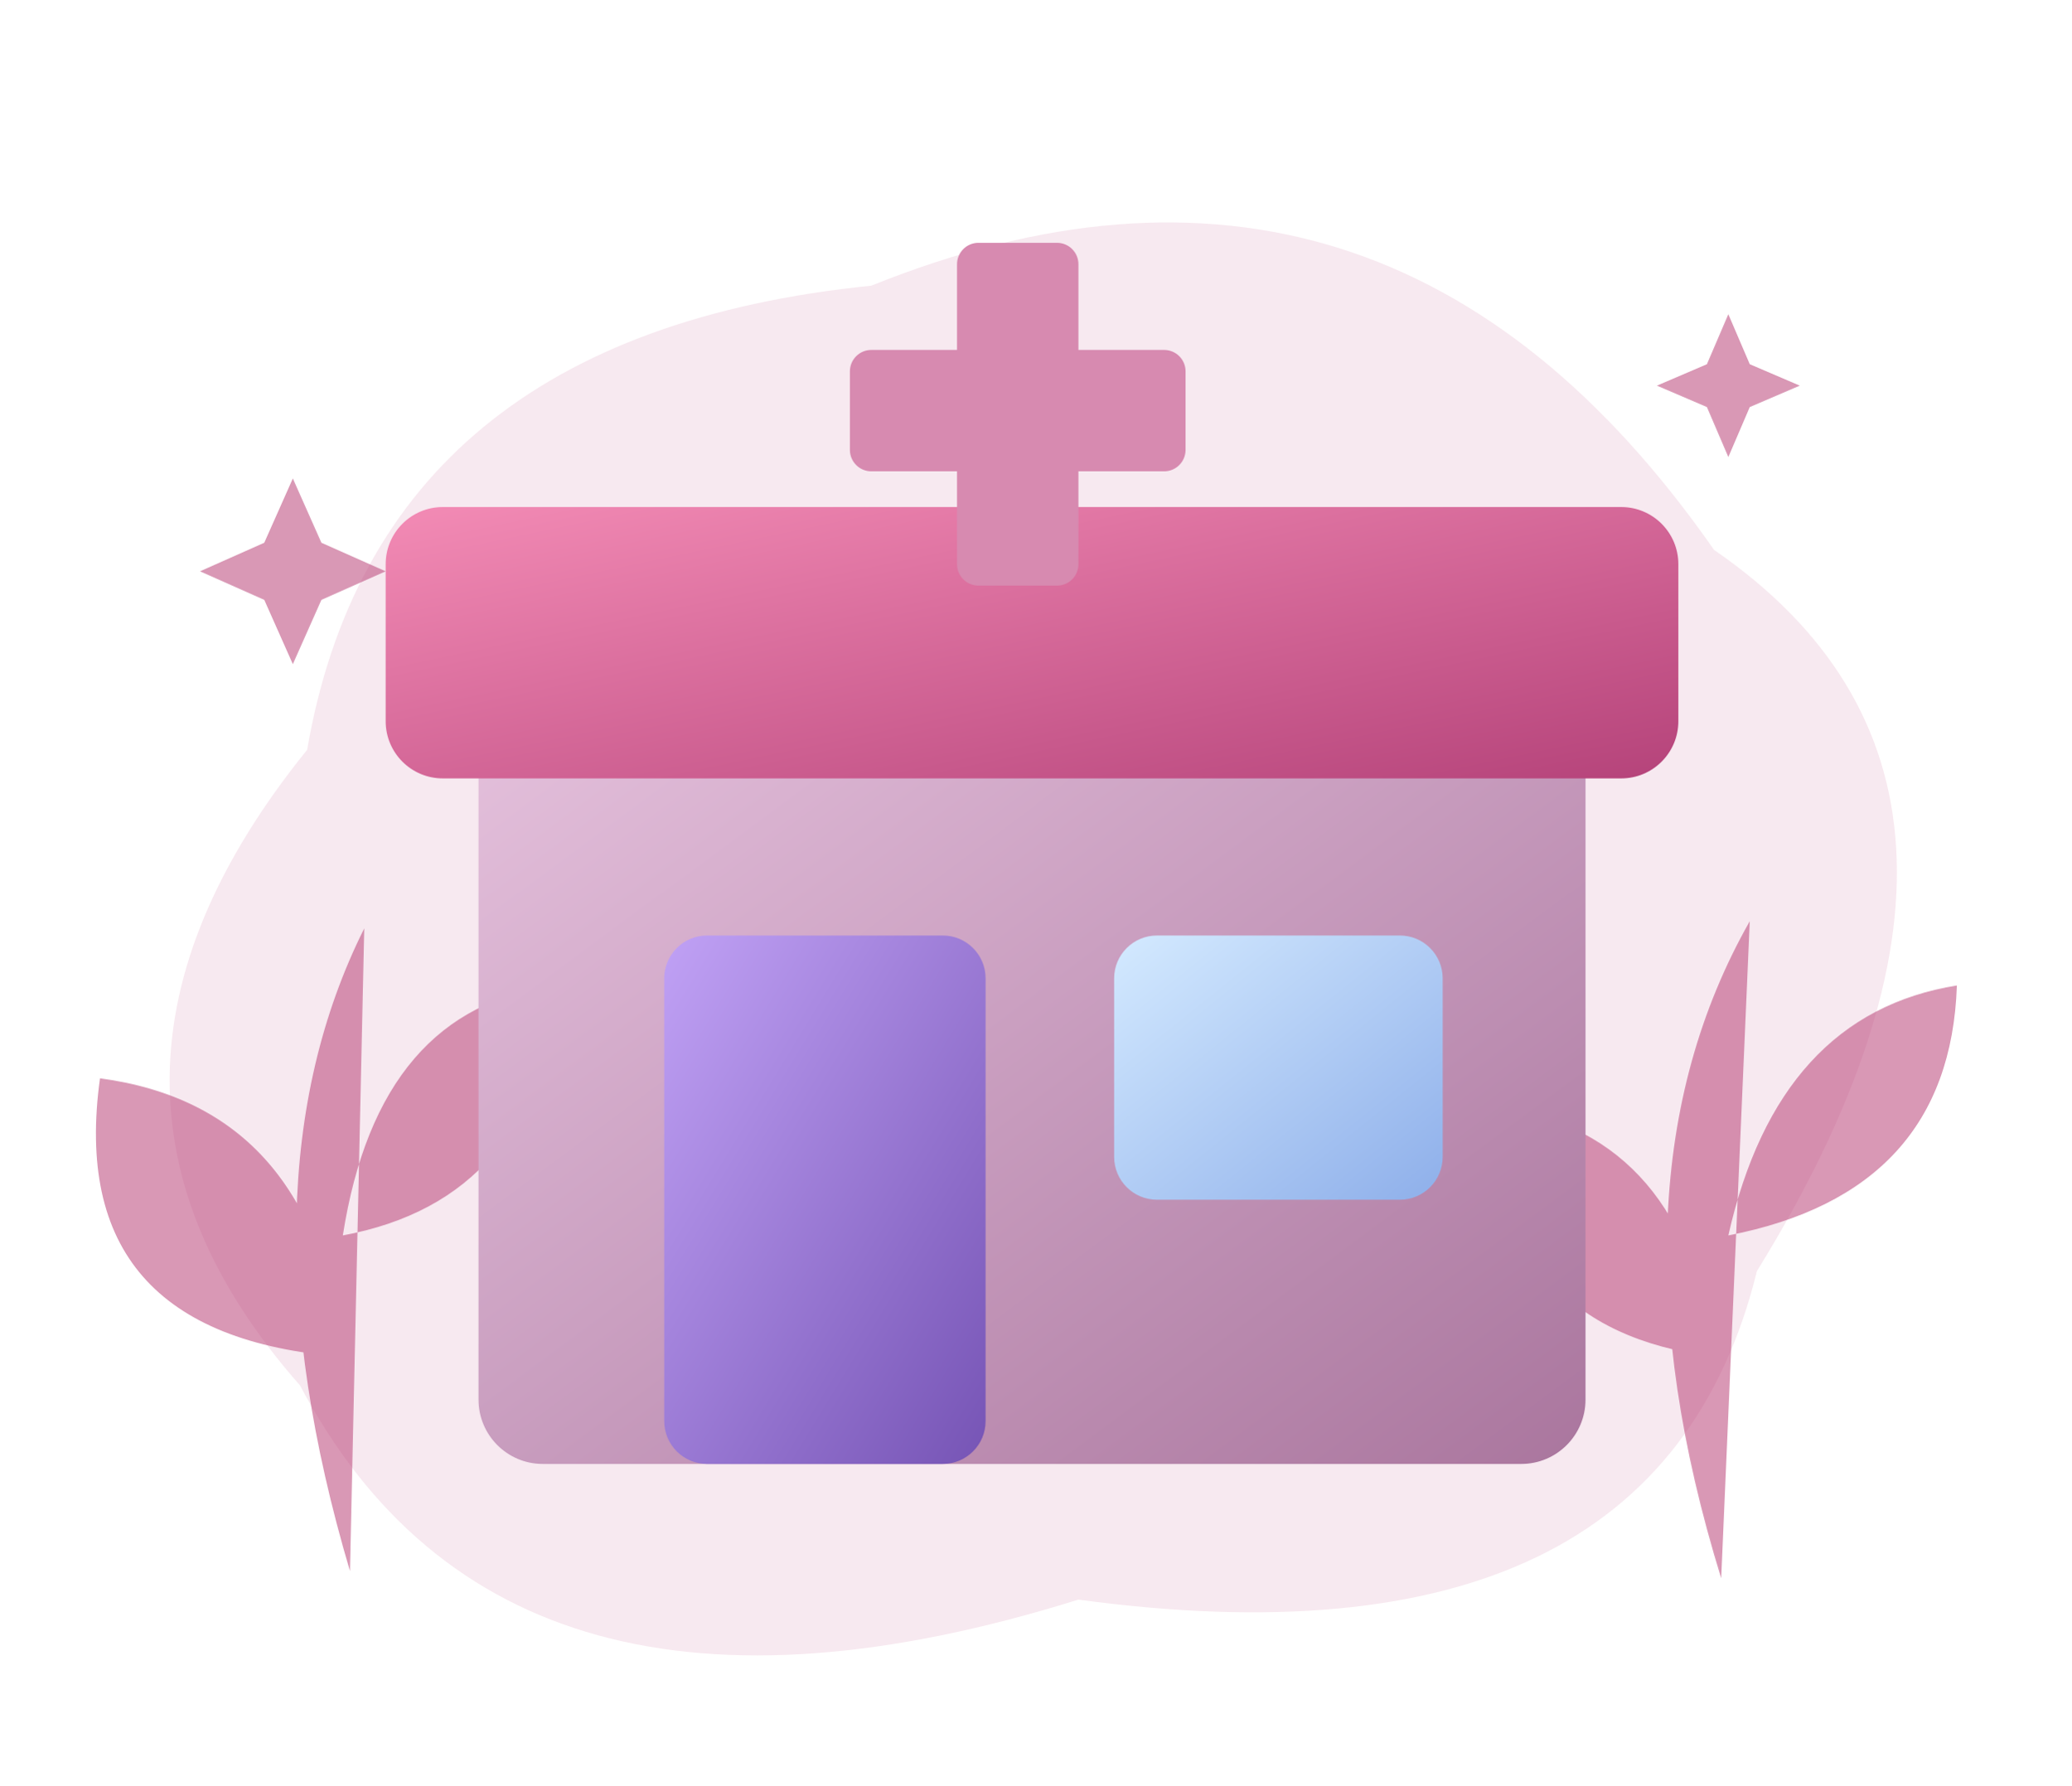
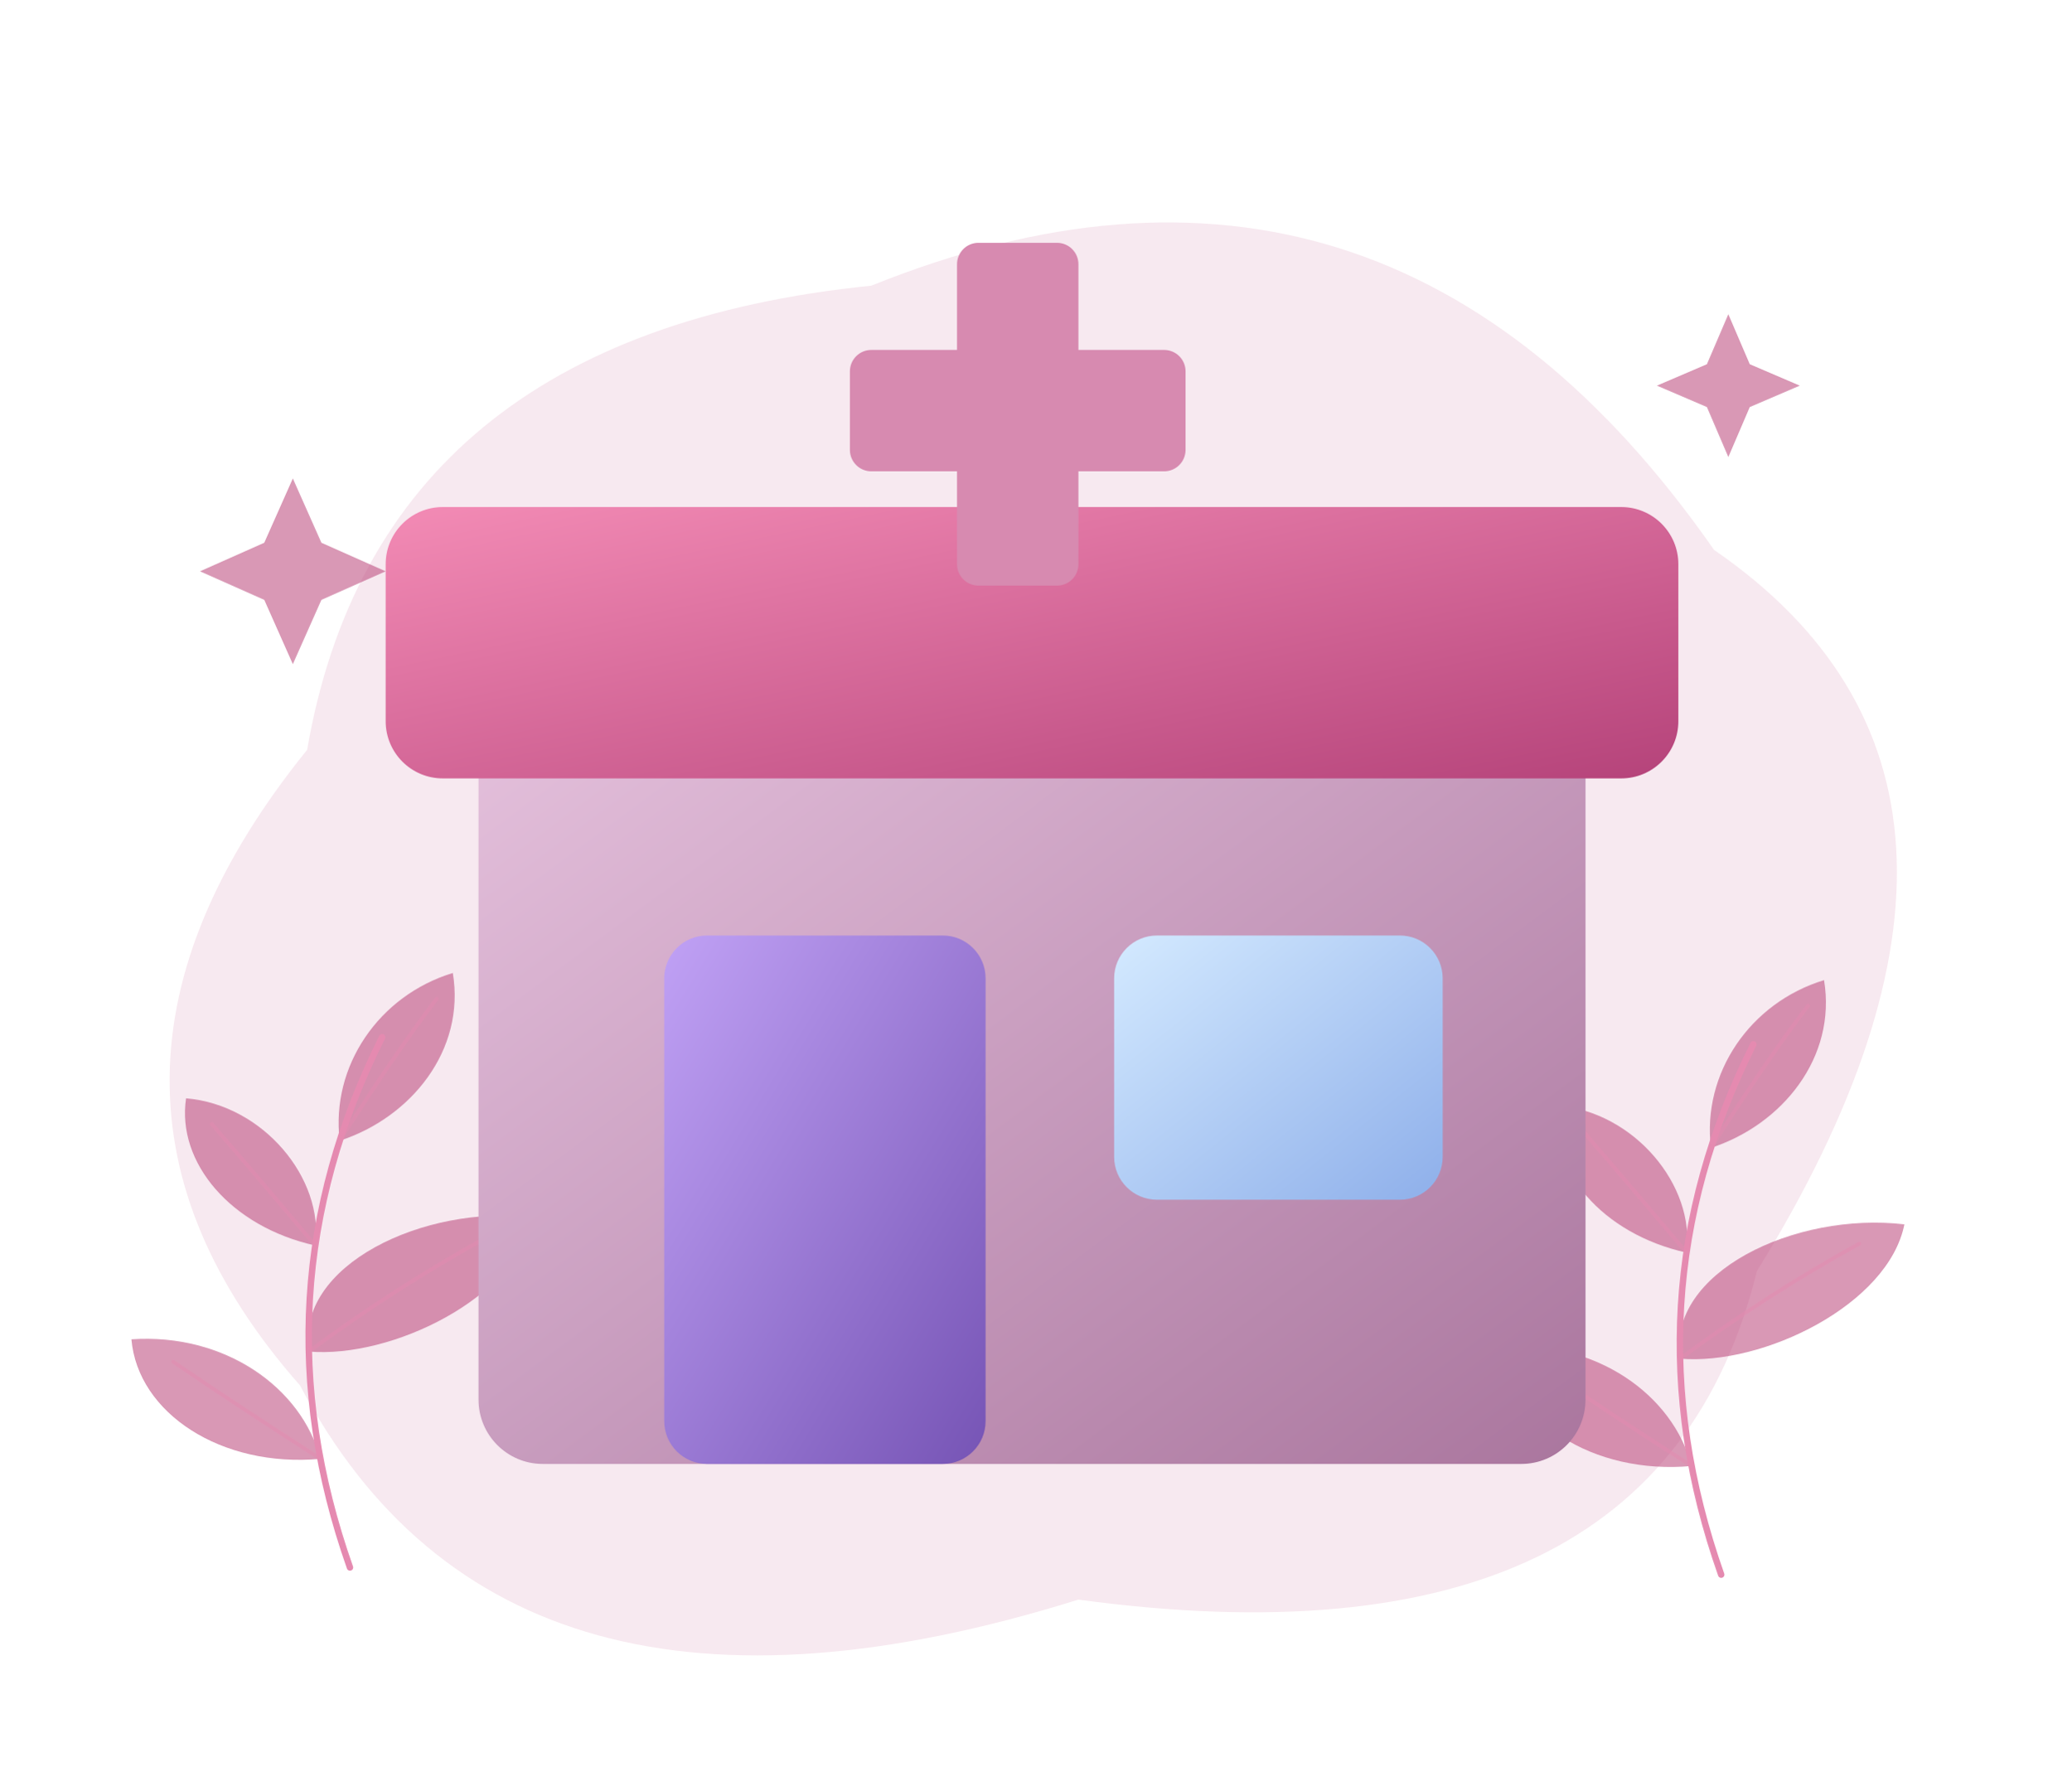
<svg xmlns="http://www.w3.org/2000/svg" viewBox="0 0 290 250" role="img">
  <defs>
    <linearGradient id="rose" x2="1" y2="1">
      <stop stop-color="#f38bb5" />
      <stop offset="1" stop-color="#b5437a" />
    </linearGradient>
    <linearGradient id="violet" x2="1" y2="1">
      <stop stop-color="#c0a1f5" />
      <stop offset="1" stop-color="#7654b5" />
    </linearGradient>
    <linearGradient id="paper" x2="1" y2="1">
      <stop stop-color="#e7c4df" />
      <stop offset="1" stop-color="#aa769e" />
    </linearGradient>
    <linearGradient id="mint" x2="1" y2="1">
      <stop stop-color="#9ccfb9" />
      <stop offset="1" stop-color="#468e83" />
    </linearGradient>
    <linearGradient id="blue" x2="1" y2="1">
      <stop stop-color="#d4eaff" />
      <stop offset="1" stop-color="#8eafea" />
    </linearGradient>
    <linearGradient id="amber" x2="1" y2="1">
      <stop stop-color="#ffe0a4" />
      <stop offset="1" stop-color="#eaaa65" />
    </linearGradient>
    <linearGradient id="peach" x2="1" y2="1">
      <stop stop-color="#ffdbbf" />
      <stop offset="1" stop-color="#e79b9f" />
    </linearGradient>
  </defs>
  <path d="M42 194Q5 152 43 105Q53 47 122 40Q194 11 240 77Q288 110 246 178Q232 235 151 224Q71 249 42 194Z" fill="#bc477f" opacity=".12" />
-   <g opacity=".55">
-     <path d="M49 220Q33 166 51 130M48 190q-39-3-34-39q30 4 34 39M48 173q27-5 30-35q-25 3-30 35M241 221q-17-55 4-92m-5 61q-31-4-30-35q26 4 30 35m2-17q31-6 32-35q-25 4-32 35" fill="#b94378" />
-     <path d="m41 67 4 9 9 4-9 4-4 9-4-9-9-4 9-4Zm201-23 3 7 7 3-7 3-3 7-3-7-7-3 7-3Z" fill="#b94378" />
+   <g transform="translate(13 134) scale(.45)" data-botanical-branch="connected">
+     <g fill="#b94378" opacity="0.55">
+       <path d="M70.8 156.2C40 159 14 142 12 119C41 117 65 134 70.8 156.2Z" />
+       <path d="M67.2 122.8C63 96 103 77 137 81C132 106 93 125 67.2 122.8Z" />
+       <path d="M69.2 89.8C43 84 26 64 29 44C53 46 72 69 69.2 89.8Z" />
+       <path d="M76.8 57.2C74 34 89 12 112 5C116 29 99 50 76.8 57.2Z" />
+     </g>
+     <path d="M80 190Q50 105 90 25" fill="none" stroke="#e58ab0" stroke-width="2" stroke-linecap="round" />
+     <g fill="none" stroke="#e58ab0" stroke-width="1.2" stroke-linecap="round" opacity=".45">
+       <path d="M70.8 156.2Q44 139 25 126" />
+       <path d="M67.2 122.8Q94 103 123 87" />
+       <path d="M69.2 89.8Q50 67 37 52" />
+       <path d="M76.8 57.2Q94 30 107 13" />
+     </g>
+   </g>
+   <g transform="translate(205 135) scale(.45)" data-botanical-branch="connected">
+     <g fill="#b94378" opacity="0.55">
+       <path d="M70.8 156.2C40 159 14 142 12 119C41 117 65 134 70.8 156.2Z" />
+       <path d="M67.2 122.8C63 96 103 77 137 81C132 106 93 125 67.2 122.8Z" />
+       <path d="M69.2 89.8C43 84 26 64 29 44C53 46 72 69 69.2 89.8Z" />
+       <path d="M76.8 57.2C74 34 89 12 112 5C116 29 99 50 76.8 57.2Z" />
+     </g>
+     <path d="M80 190Q50 105 90 25" fill="none" stroke="#e58ab0" stroke-width="2" stroke-linecap="round" />
+     <g fill="none" stroke="#e58ab0" stroke-width="1.2" stroke-linecap="round" opacity=".45">
+       <path d="M70.8 156.2Q44 139 25 126" />
+       <path d="M67.2 122.8Q94 103 123 87" />
+       <path d="M69.2 89.8Q50 67 37 52" />
+       <path d="M76.8 57.2Q94 30 107 13" />
+     </g>
+   </g>
+   <g fill="#b94378" opacity=".55">
+     <path d="m41 67 4 9 9 4-9 4-4 9-4-9-9-4 9-4Zm201-23 3 7 7 3-7 3-3 7-3-7-7-3 7-3Z" />
  </g>
  <rect x="67" y="89" width="155" height="116" rx="9" fill="url(#paper)" />
  <rect x="54" y="71" width="181" height="38" rx="8" fill="url(#rose)" />
  <rect x="93" y="131" width="45" height="74" rx="6" fill="url(#violet)" />
  <rect x="156" y="131" width="46" height="37" rx="6" fill="url(#blue)" />
  <rect x="134" y="34" width="17" height="48" rx="3" fill="#d78ab0" />
  <rect x="119" y="49" width="47" height="17" rx="3" fill="#d78ab0" />
</svg>
